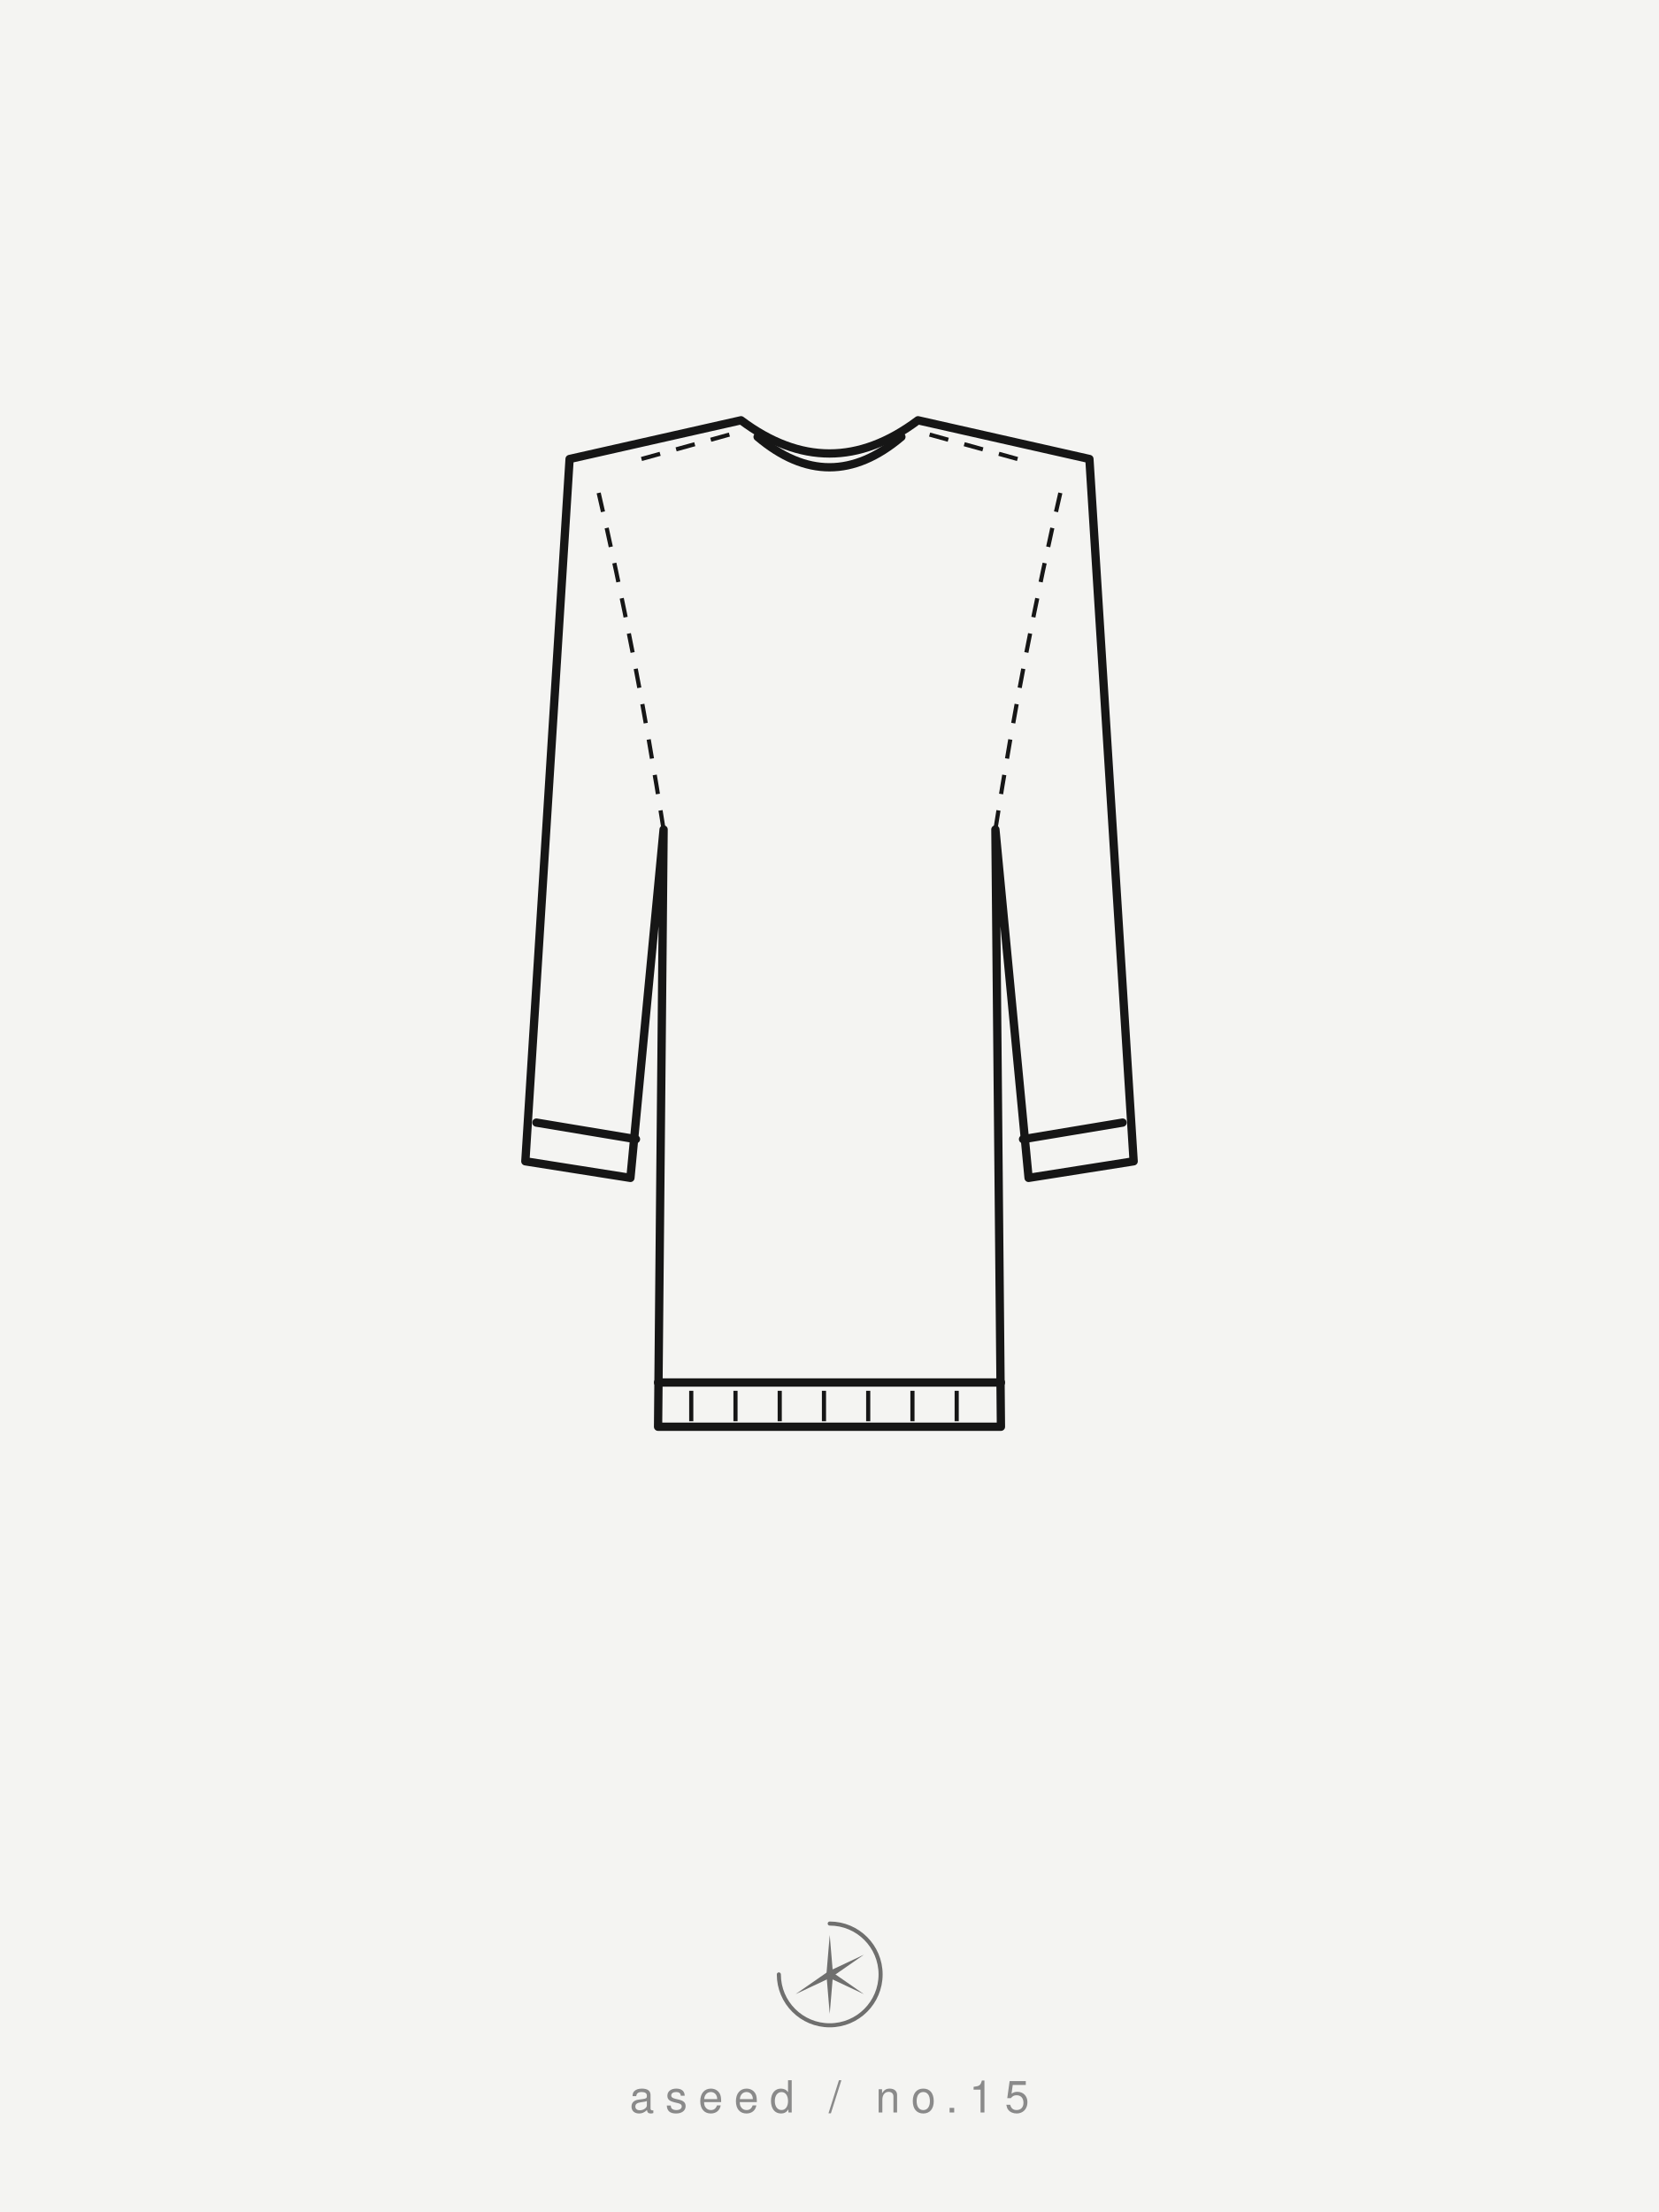
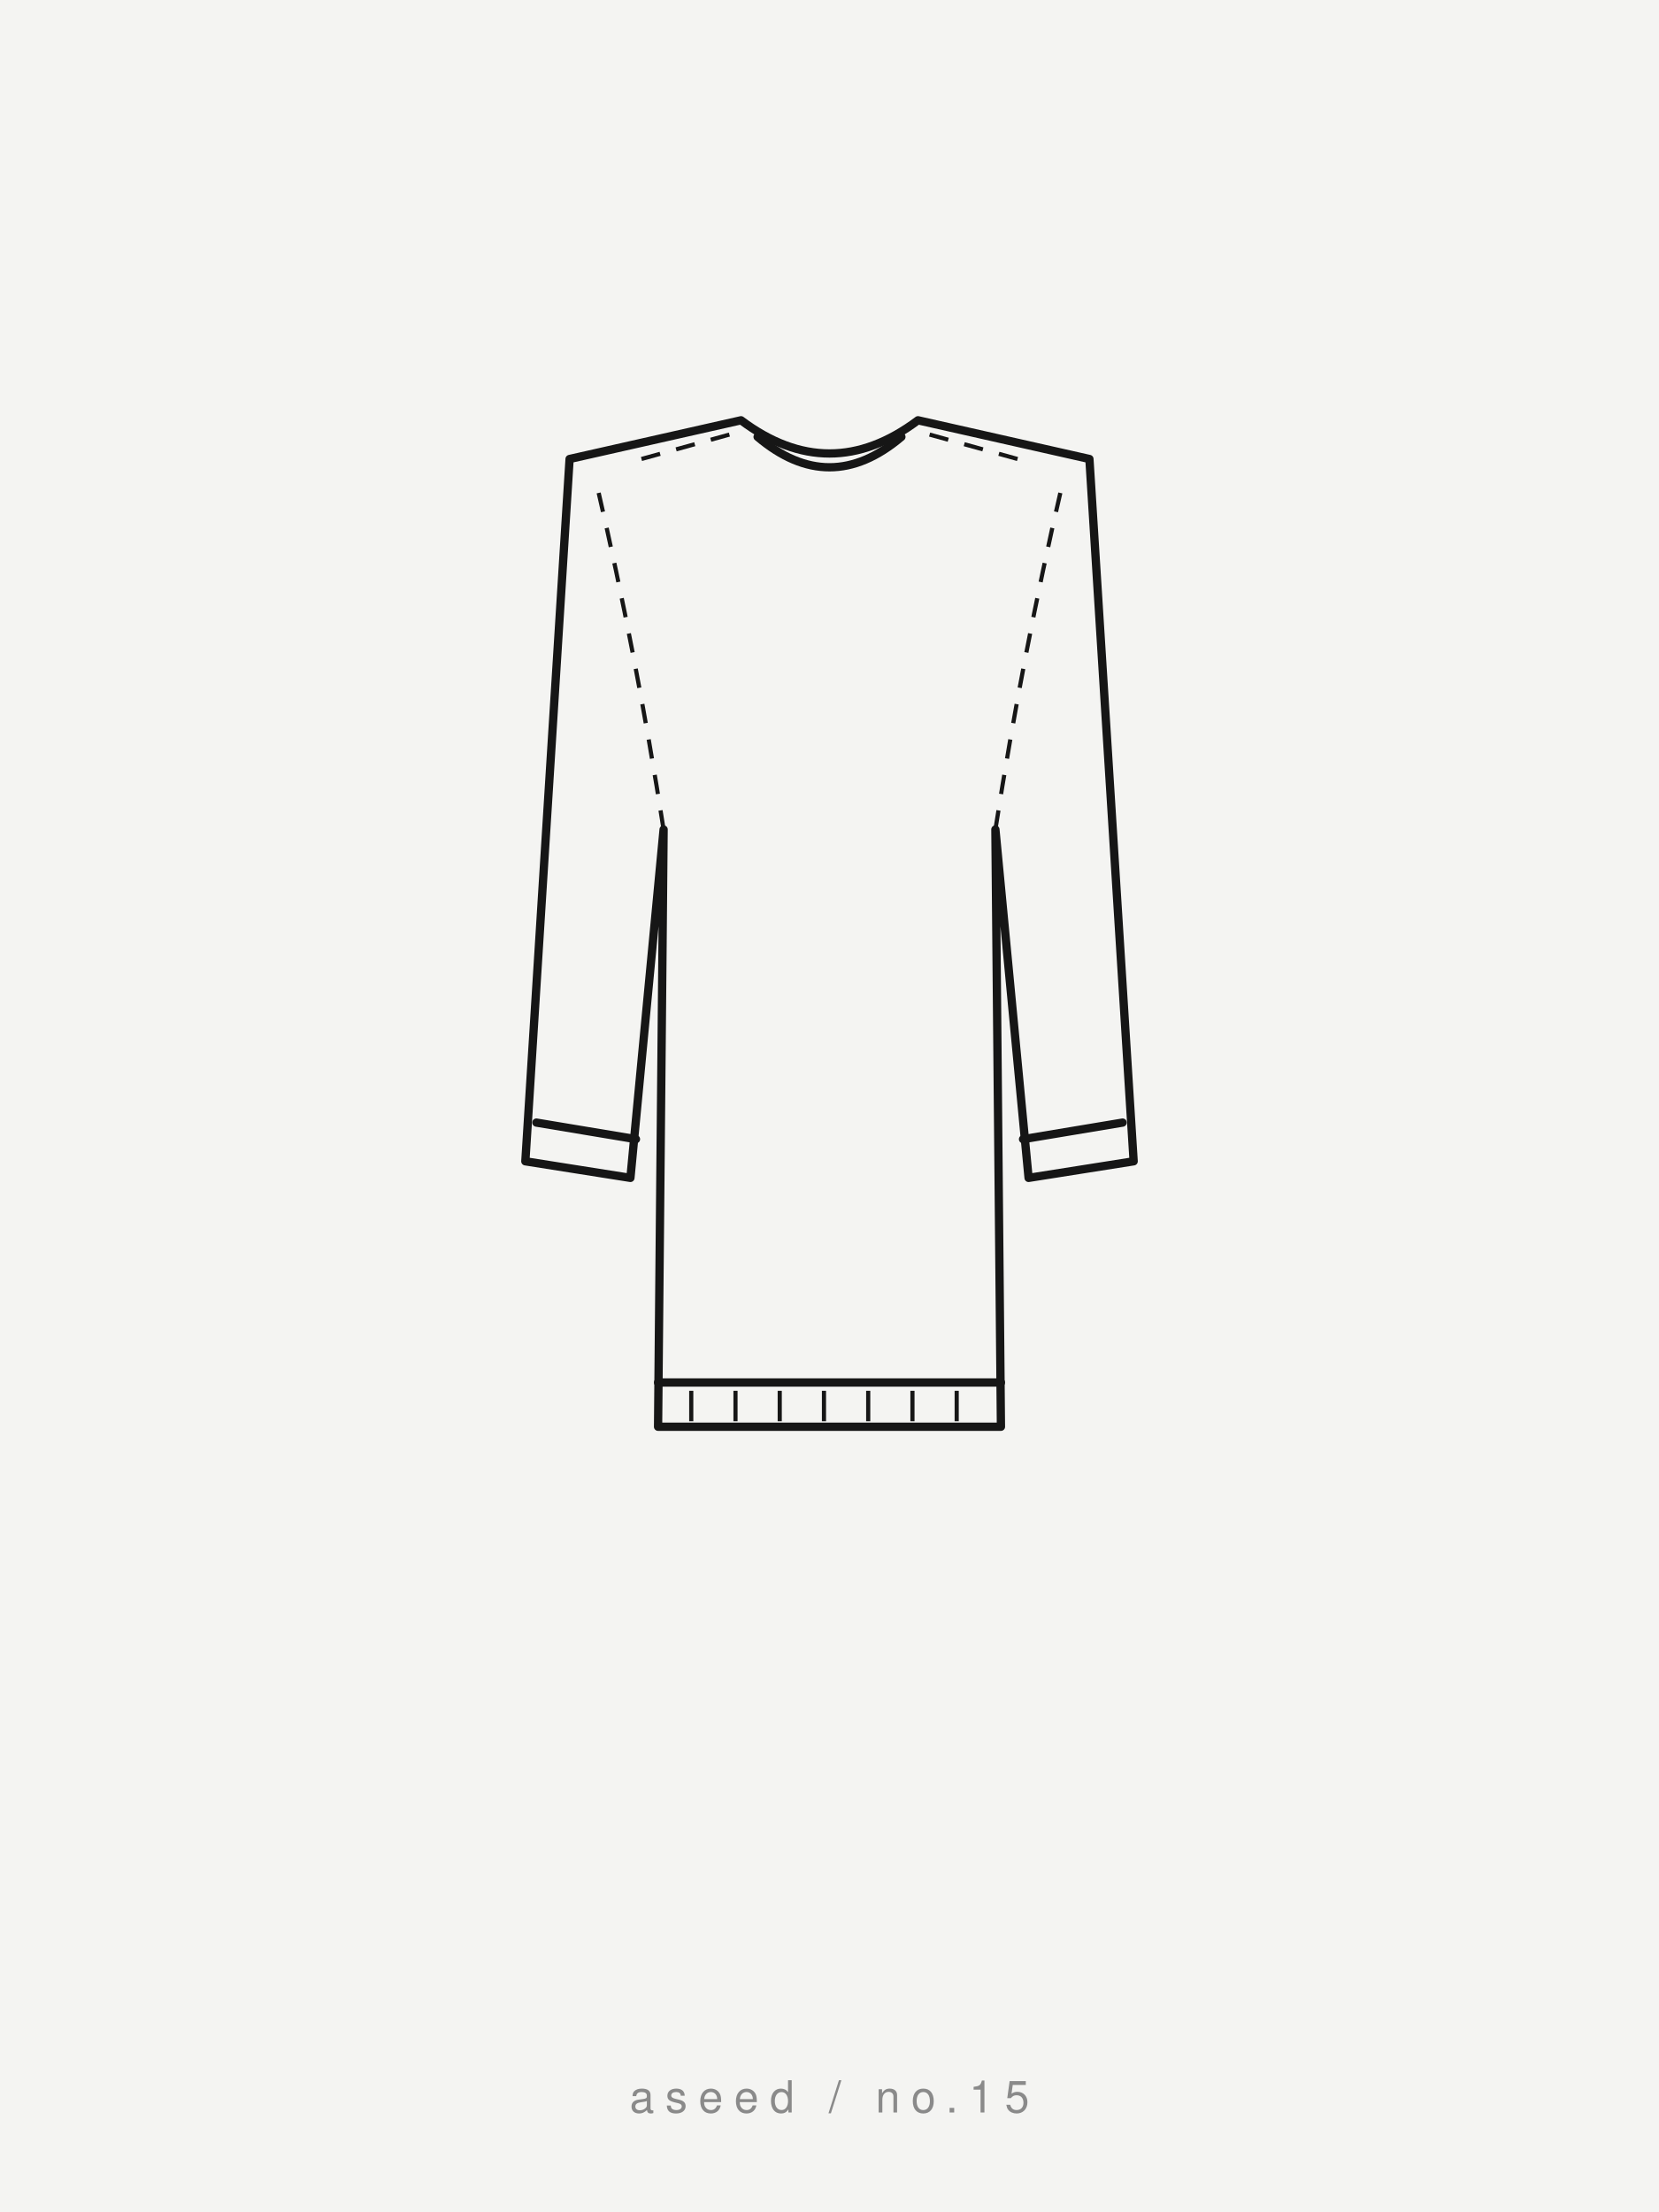
<svg xmlns="http://www.w3.org/2000/svg" viewBox="0 0 600 800">
  <rect width="600" height="800" fill="#f4f4f2" />
  <g fill="none" stroke="#161616" stroke-width="3" stroke-linecap="round" stroke-linejoin="round">
    <path d="M268,152 L206,166 L190,420 L228,426 L240,300 L238,516 L362,516 L360,300 L372,426 L410,420 L394,166 L332,152 Q300,176 268,152 Z" />
    <path d="M274,158 Q300,180 326,158" />
    <path d="M238,500 L362,500" />
    <path d="M194,406 L230,412 M406,406 L370,412" />
  </g>
  <g fill="none" stroke="#161616" stroke-width="1.5">
    <path d="M250,503 L250,514 M266,503 L266,514 M282,503 L282,514 M298,503 L298,514 M314,503 L314,514 M330,503 L330,514 M346,503 L346,514" />
  </g>
  <g fill="none" stroke="#161616" stroke-width="1.5" stroke-dasharray="7 6">
    <path d="M240,300 Q230,236 216,176 M360,300 Q370,236 384,176" />
    <path d="M232,166 L268,156 M368,166 L332,156" />
  </g>
-   <g fill="#161616" opacity=".6" transform="translate(278,692) scale(0.92)">
-     <path d="M24,4 A20,20 0 1 1 4,24" fill="none" stroke-linecap="round" stroke="#161616" stroke-width="1.6" />
-     <path d="M22.7,24 L24,8.5 L25.3,24 Z" />
-     <path d="M22.7,24 L24,8.5 L25.3,24 Z" transform="rotate(60 24 24)" />
-     <path d="M22.7,24 L24,8.5 L25.3,24 Z" transform="rotate(120 24 24)" />
-     <path d="M22.7,24 L24,8.5 L25.3,24 Z" transform="rotate(180 24 24)" />
-     <path d="M22.7,24 L24,8.5 L25.3,24 Z" transform="rotate(240 24 24)" />
-   </g>
  <text x="300" y="764" font-family="Helvetica, Arial, sans-serif" font-size="16" letter-spacing="4" fill="#8a8a8a" text-anchor="middle">aseed / no.15</text>
</svg>
